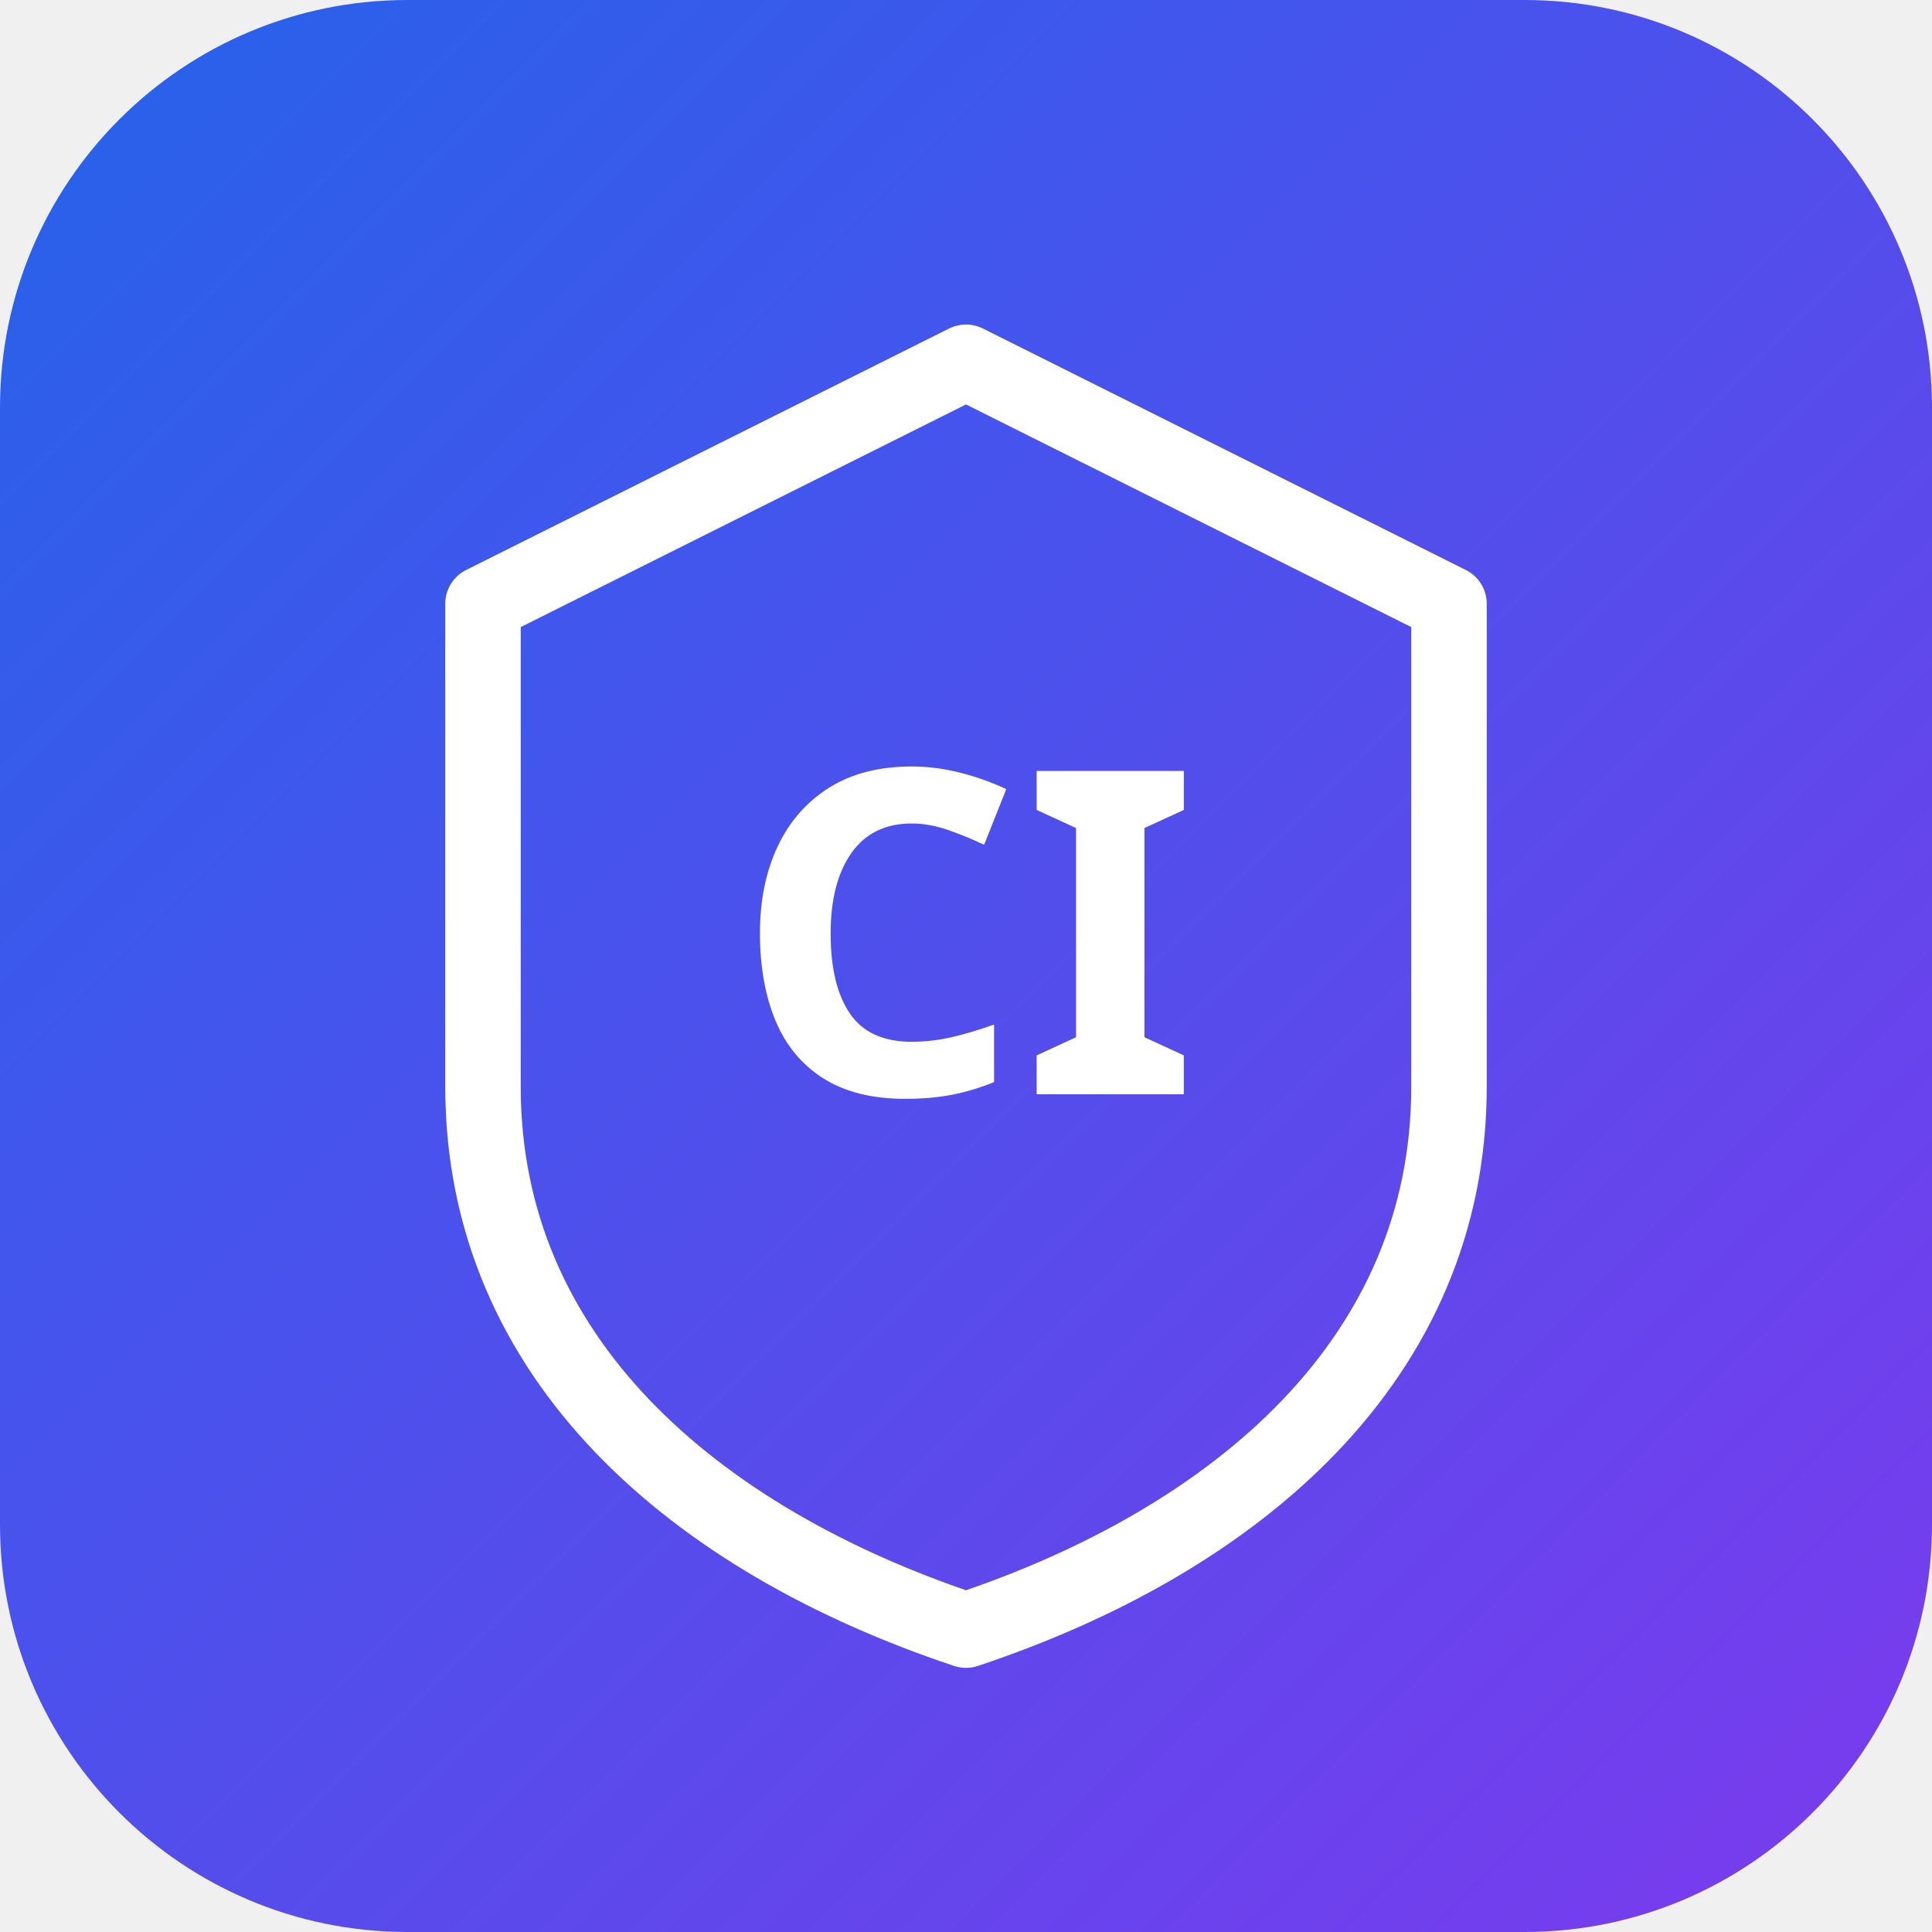
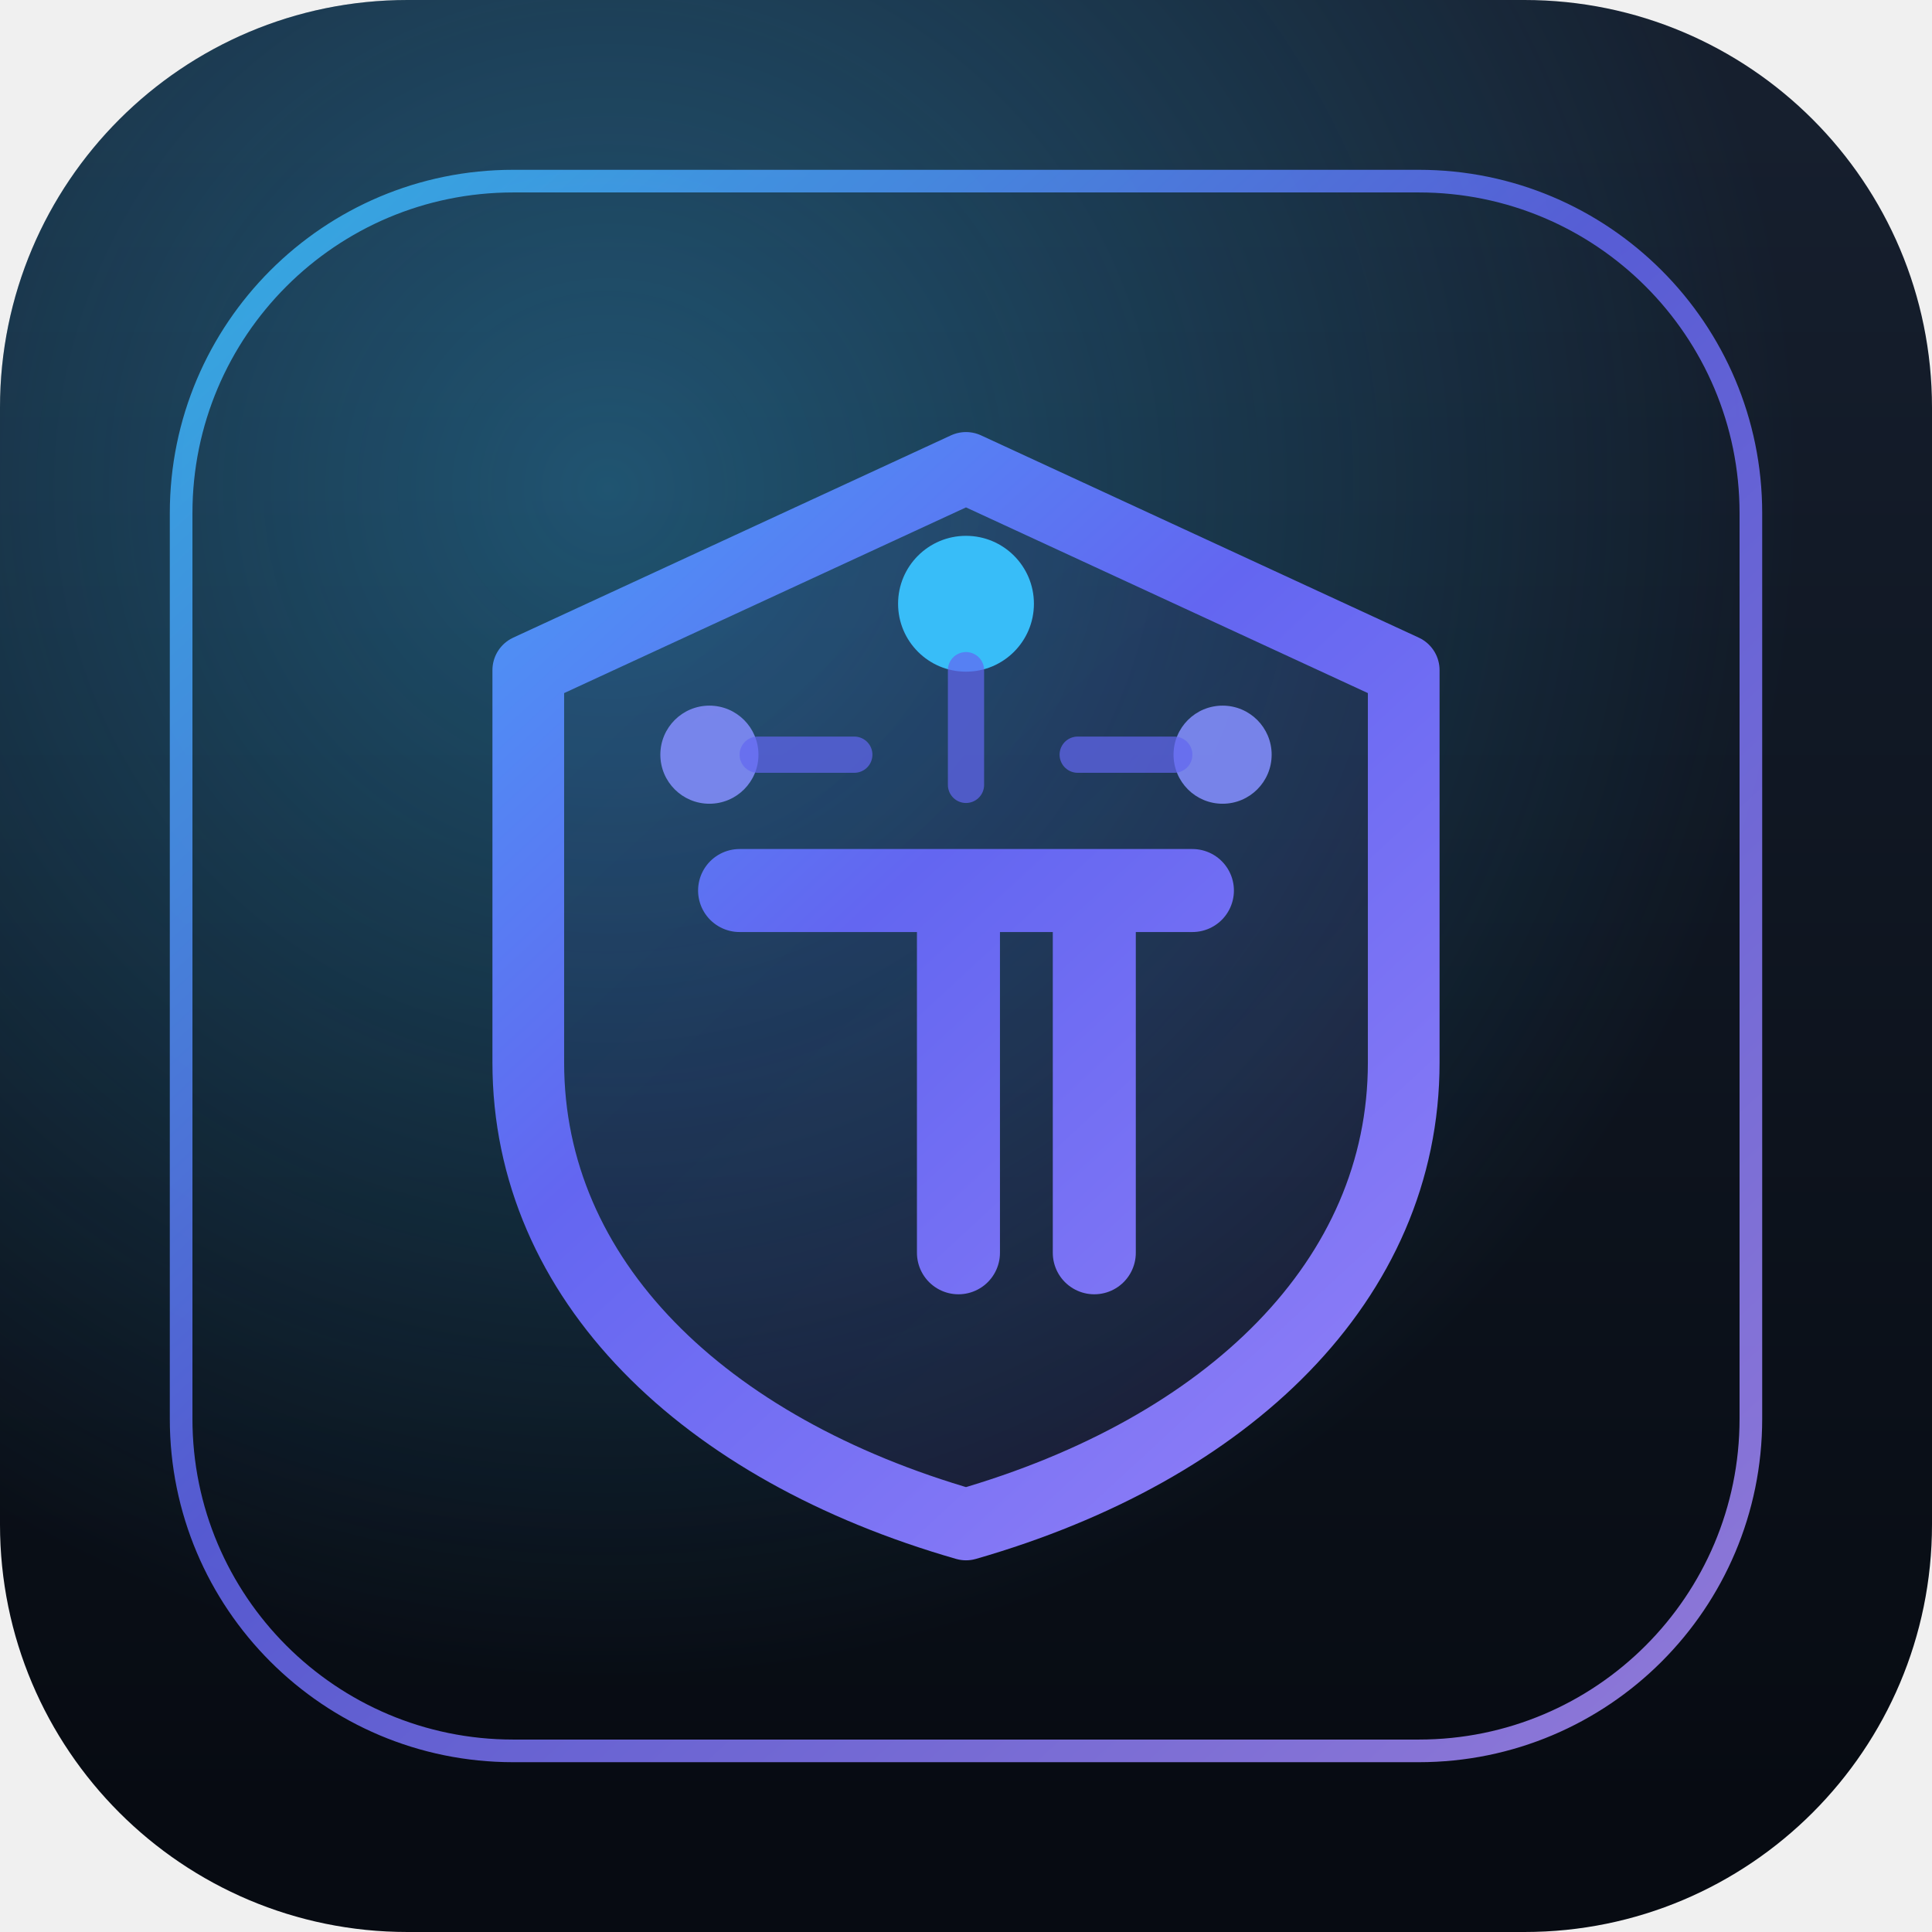
- <svg xmlns="http://www.w3.org/2000/svg" viewBox="0 0 512 512" role="img" aria-label="CISSP Study">
+ <svg xmlns="http://www.w3.org/2000/svg" viewBox="0 0 512 512" fill="none" role="img" aria-label="CISSP Study by TemTech Solutions">
  <defs>
-     <linearGradient id="g" x1="0%" y1="0%" x2="100%" y2="100%">
-       <stop offset="0%" style="stop-color:#2563eb" />
-       <stop offset="100%" style="stop-color:#7c3aed" />
+     <linearGradient id="g" x1="64" y1="48" x2="448" y2="464" gradientUnits="userSpaceOnUse">
+       <stop stop-color="#38bdf8" />
+       <stop offset=".45" stop-color="#6366f1" />
+       <stop offset="1" stop-color="#a78bfa" />
    </linearGradient>
+     <linearGradient id="bg" x1="256" y1="32" x2="256" y2="480" gradientUnits="userSpaceOnUse">
+       <stop stop-color="#161f2e" />
+       <stop offset="1" stop-color="#070b12" />
+     </linearGradient>
+     <radialGradient id="glow" cx="0" cy="0" r="1" gradientUnits="userSpaceOnUse" gradientTransform="translate(160 128) rotate(45) scale(320)">
+       <stop stop-color="#38bdf8" stop-opacity=".35" />
+       <stop offset="1" stop-color="#38bdf8" stop-opacity="0" />
+     </radialGradient>
  </defs>
-   <rect width="512" height="512" rx="108" fill="url(#g)" />
-   <path d="M256 96 L384 160 V288 C384 360 328 408 256 432 C184 408 128 360 128 288 V160 Z" fill="none" stroke="#fff" stroke-width="20" stroke-linejoin="round" />
-   <text x="256" y="290" text-anchor="middle" font-family="system-ui,sans-serif" font-size="120" font-weight="700" fill="#fff">CI</text>
+   <rect width="512" height="512" rx="108" fill="url(#bg)" />
+   <rect width="512" height="512" rx="108" fill="url(#glow)" />
+   <rect x="48" y="48" width="416" height="416" rx="88" stroke="url(#g)" stroke-width="6" stroke-opacity=".85" fill="none" />
+   <path d="M256 124 372 177.6V281.6c0 57.6-46.4 102.4-116 122.4-69.6-20-116-64.8-116-122.4V177.6L256 124Z" stroke="url(#g)" stroke-width="19" stroke-linejoin="round" fill="url(#g)" fill-opacity=".12" />
+   <path d="M196 236h120M254 236v96M290 236v96" stroke="url(#g)" stroke-width="22" stroke-linecap="round" />
+   <circle cx="256" cy="160" r="18" fill="#38bdf8" />
+   <circle cx="324" cy="200" r="13" fill="#818cf8" fill-opacity=".9" />
+   <circle cx="188" cy="200" r="13" fill="#818cf8" fill-opacity=".9" />
+   <path d="M256 177.6v30.4M200.8 200h25.6M285.6 200h25.6" stroke="#6366f1" stroke-width="9.6" stroke-linecap="round" opacity=".7" />
</svg>
